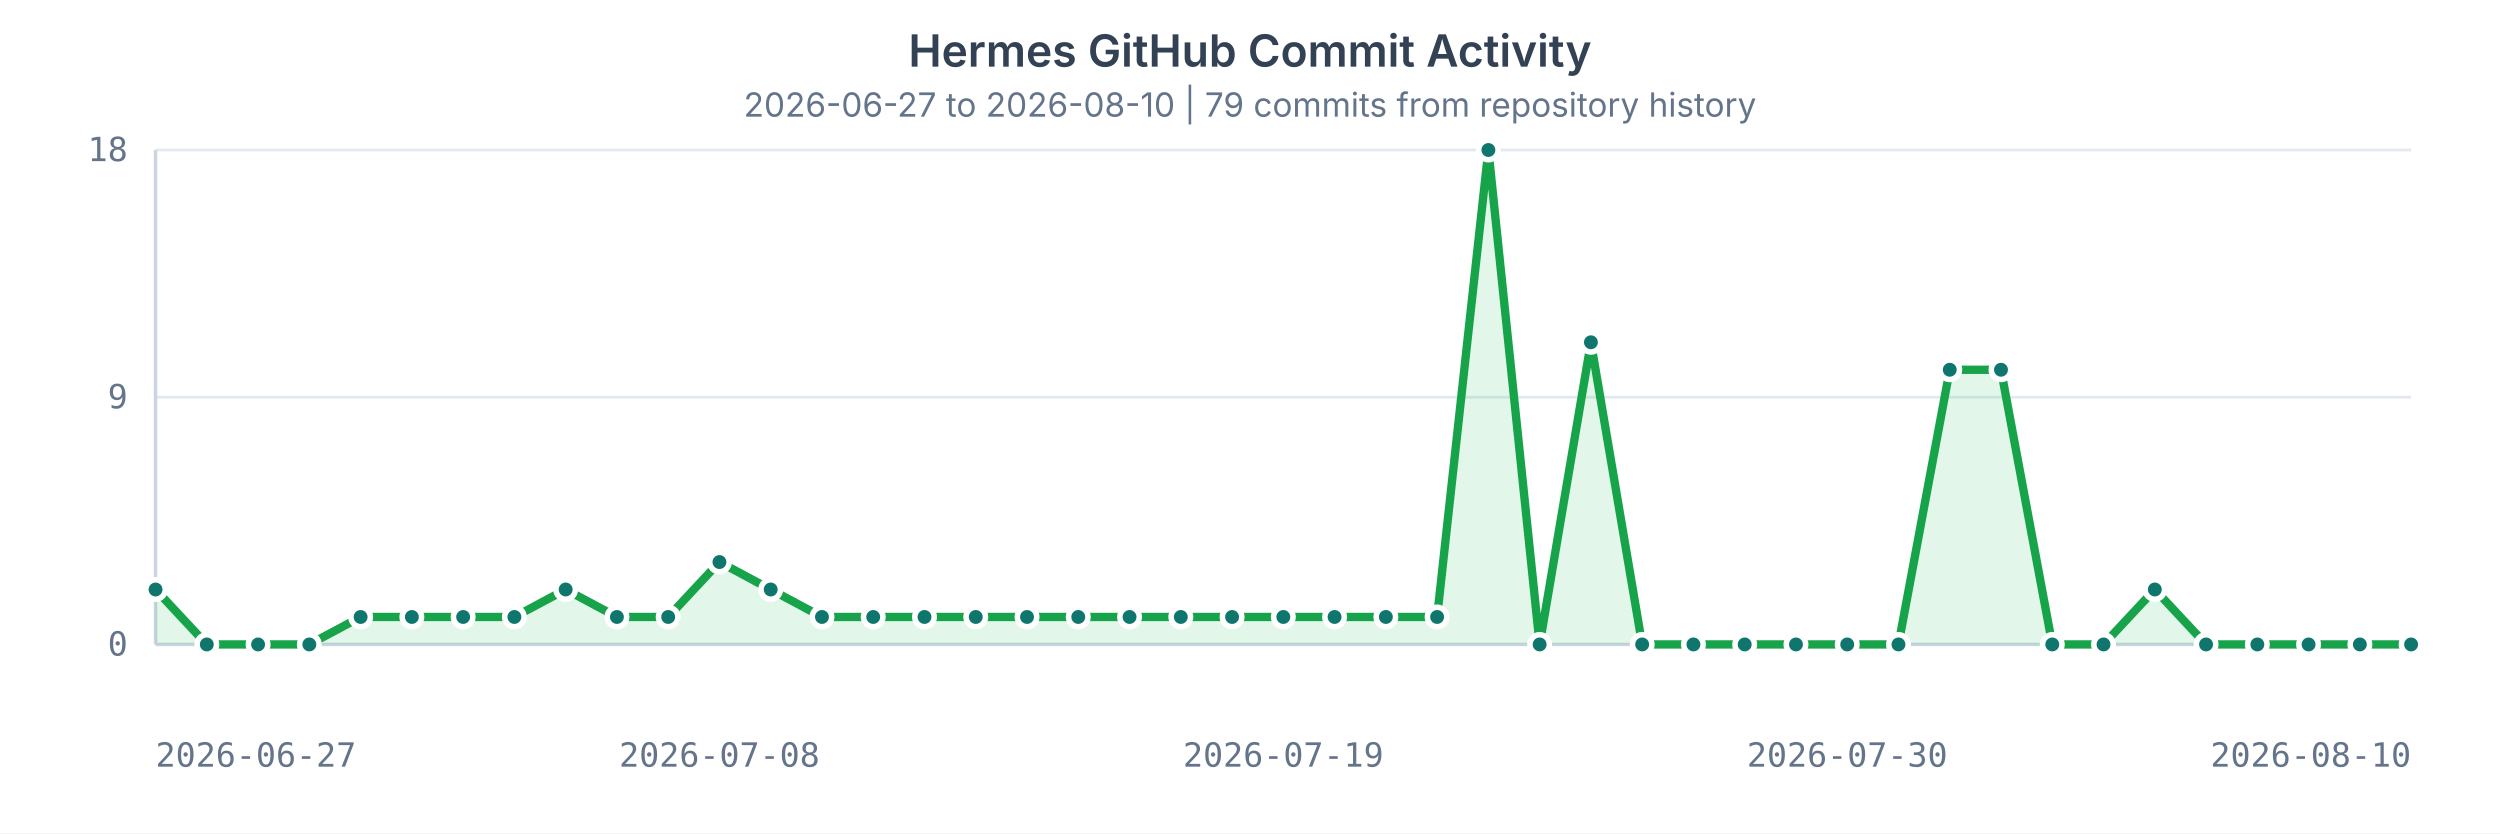
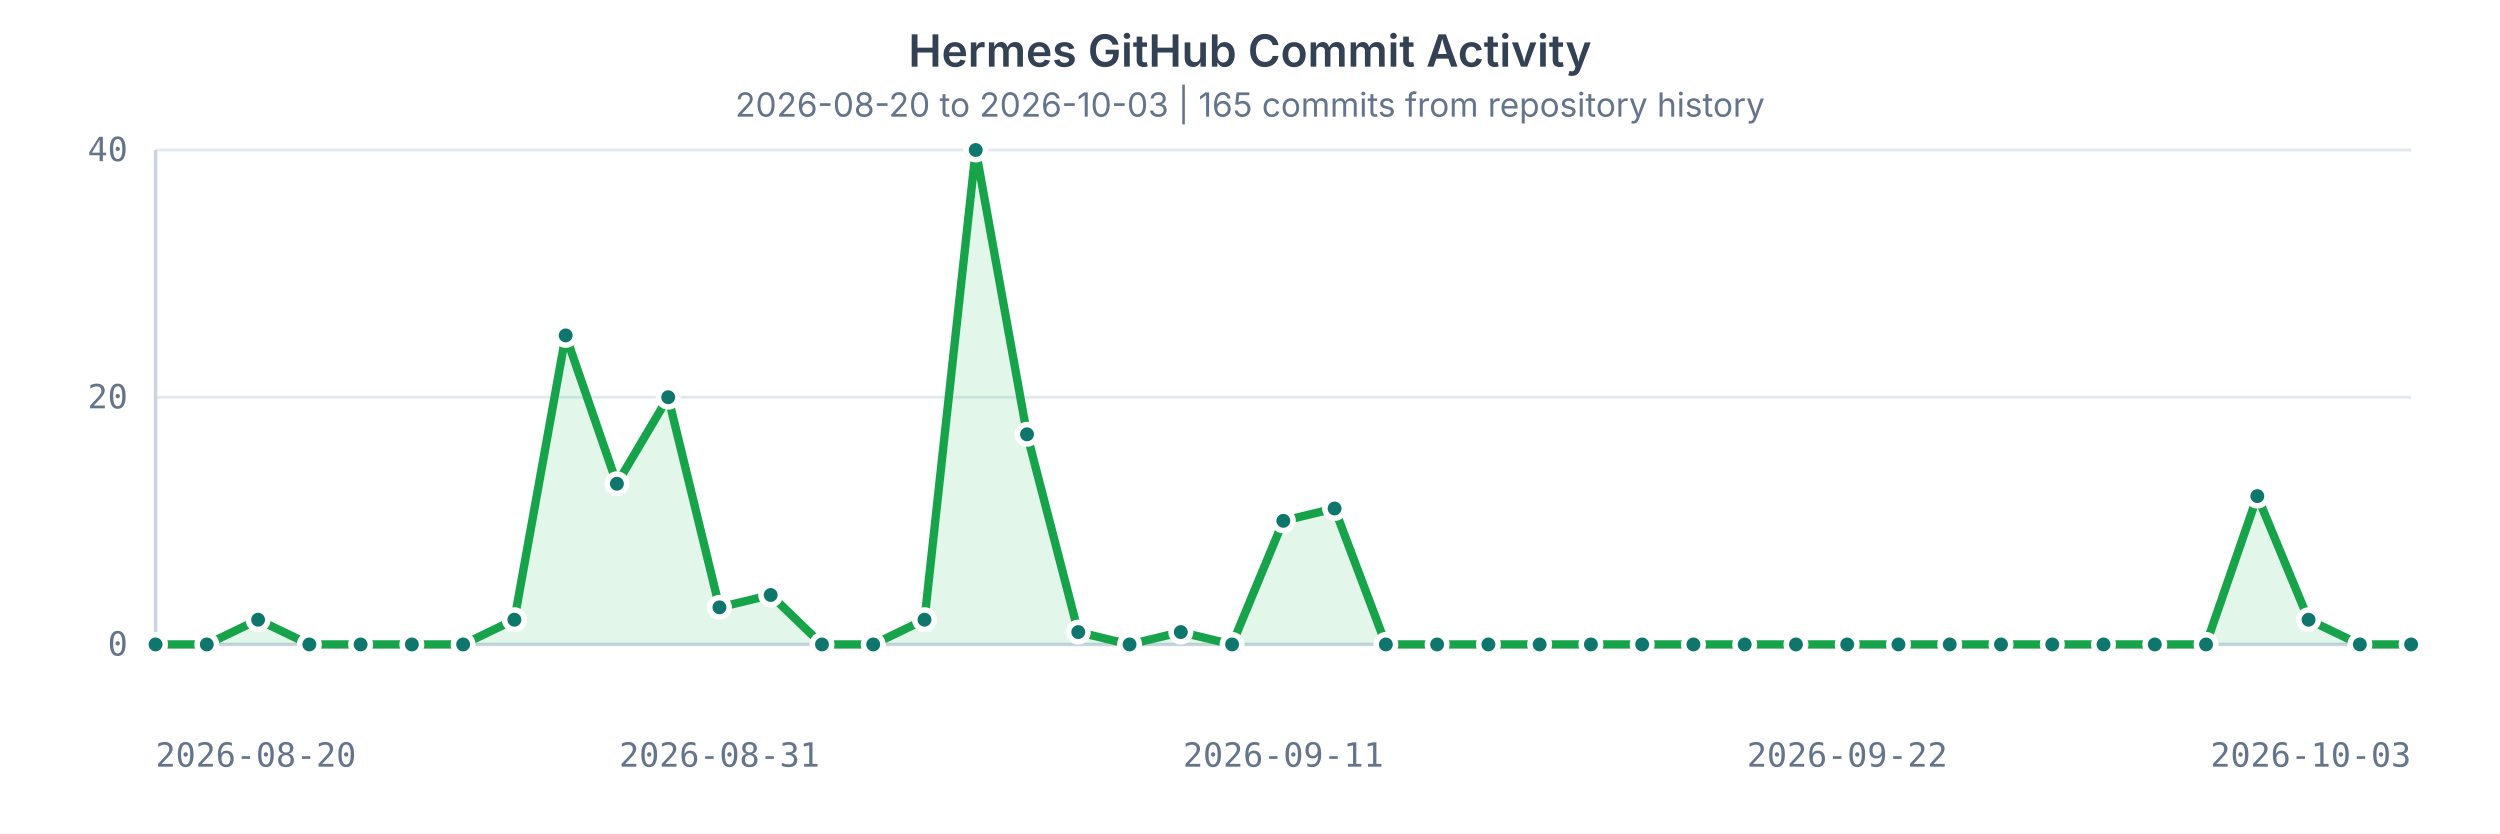
<svg xmlns="http://www.w3.org/2000/svg" width="900" height="300" viewBox="0 0 900 300" role="img" aria-labelledby="title desc">
  <style>
    text { fill: #64748b; font: 12px ui-monospace, SFMono-Regular, Menlo, Consolas, monospace; }
    .title { fill: #334155; font: 600 16px ui-sans-serif, system-ui, -apple-system, BlinkMacSystemFont, "Segoe UI", sans-serif; }
    .subtitle { fill: #64748b; font: 12px ui-sans-serif, system-ui, -apple-system, BlinkMacSystemFont, "Segoe UI", sans-serif; }
    .grid { stroke: #e2e8f0; stroke-width: 1; }
    .axis { stroke: #cbd5e1; stroke-width: 1.25; }
    .area { fill: #22c55e; opacity: 0.13; }
    .line { fill: none; stroke: #16a34a; stroke-width: 3; stroke-linecap: round; stroke-linejoin: round; }
    circle { fill: #0f766e; stroke: #ffffff; stroke-width: 2; }
  </style>
  <rect width="100%" height="100%" fill="#ffffff" />
  <text x="450" y="24" text-anchor="middle" class="title">Hermes GitHub Commit Activity</text>
-   <text x="450" y="42" text-anchor="middle" class="subtitle">2026-06-27 to 2026-08-10 | 79 commits from repository history</text>
+   <text x="450" y="42" text-anchor="middle" class="subtitle">2026-08-20 to 2026-10-03 | 165 commits from repository history</text>
  <g>
    <line x1="56" x2="868" y1="232.00" y2="232.00" class="grid" />
    <text x="46" y="236.00" text-anchor="end">0</text>
    <line x1="56" x2="868" y1="143.00" y2="143.00" class="grid" />
-     <text x="46" y="147.00" text-anchor="end">9</text>
+     <text x="46" y="147.00" text-anchor="end">20</text>
    <line x1="56" x2="868" y1="54.00" y2="54.00" class="grid" />
-     <text x="46" y="58.00" text-anchor="end">18</text>
+     <text x="46" y="58.00" text-anchor="end">40</text>
    <line x1="56" x2="56" y1="54" y2="232" class="axis" />
    <line x1="56" x2="868" y1="232" y2="232" class="axis" />
-     <path d="M 56.00 212.22 L 74.45 232.00 L 92.91 232.00 L 111.36 232.00 L 129.82 222.11 L 148.27 222.11 L 166.73 222.11 L 185.18 222.11 L 203.64 212.22 L 222.09 222.11 L 240.55 222.11 L 259.00 202.33 L 277.45 212.22 L 295.91 222.11 L 314.36 222.11 L 332.82 222.11 L 351.27 222.11 L 369.73 222.11 L 388.18 222.11 L 406.64 222.11 L 425.09 222.11 L 443.55 222.11 L 462.00 222.11 L 480.45 222.11 L 498.91 222.11 L 517.36 222.11 L 535.82 54.00 L 554.27 232.00 L 572.73 123.22 L 591.18 232.00 L 609.64 232.00 L 628.09 232.00 L 646.55 232.00 L 665.00 232.00 L 683.45 232.00 L 701.91 133.11 L 720.36 133.11 L 738.82 232.00 L 757.27 232.00 L 775.73 212.22 L 794.18 232.00 L 812.64 232.00 L 831.09 232.00 L 849.55 232.00 L 868.00 232.00 L 868 232 L 56 232 Z" class="area" />
-     <path d="M 56.00 212.22 L 74.45 232.00 L 92.91 232.00 L 111.36 232.00 L 129.82 222.11 L 148.27 222.11 L 166.73 222.11 L 185.18 222.11 L 203.64 212.22 L 222.09 222.11 L 240.55 222.11 L 259.00 202.33 L 277.45 212.22 L 295.91 222.11 L 314.36 222.11 L 332.82 222.11 L 351.27 222.11 L 369.73 222.11 L 388.18 222.11 L 406.64 222.11 L 425.09 222.11 L 443.55 222.11 L 462.00 222.11 L 480.45 222.11 L 498.91 222.11 L 517.36 222.11 L 535.82 54.00 L 554.27 232.00 L 572.73 123.22 L 591.18 232.00 L 609.64 232.00 L 628.09 232.00 L 646.55 232.00 L 665.00 232.00 L 683.45 232.00 L 701.91 133.11 L 720.36 133.11 L 738.82 232.00 L 757.27 232.00 L 775.73 212.22 L 794.18 232.00 L 812.64 232.00 L 831.09 232.00 L 849.55 232.00 L 868.00 232.00" class="line" />
-     <circle cx="56.00" cy="212.22" r="3.5" />
+     <path d="M 56.00 232.00 L 74.45 232.00 L 92.91 223.10 L 111.36 232.00 L 129.82 232.00 L 148.27 232.00 L 166.73 232.00 L 185.18 223.10 L 203.64 120.75 L 222.09 174.15 L 240.55 143.00 L 259.00 218.65 L 277.45 214.20 L 295.91 232.00 L 314.36 232.00 L 332.82 223.10 L 351.27 54.00 L 369.73 156.35 L 388.18 227.55 L 406.64 232.00 L 425.09 227.55 L 443.55 232.00 L 462.00 187.50 L 480.45 183.05 L 498.91 232.00 L 517.36 232.00 L 535.82 232.00 L 554.27 232.00 L 572.73 232.00 L 591.18 232.00 L 609.64 232.00 L 628.09 232.00 L 646.55 232.00 L 665.00 232.00 L 683.45 232.00 L 701.91 232.00 L 720.36 232.00 L 738.82 232.00 L 757.27 232.00 L 775.73 232.00 L 794.18 232.00 L 812.64 178.60 L 831.09 223.10 L 849.55 232.00 L 868.00 232.00 L 868 232 L 56 232 Z" class="area" />
+     <path d="M 56.00 232.00 L 74.45 232.00 L 92.91 223.10 L 111.36 232.00 L 129.82 232.00 L 148.27 232.00 L 166.73 232.00 L 185.18 223.10 L 203.64 120.75 L 222.09 174.15 L 240.55 143.00 L 259.00 218.65 L 277.45 214.20 L 295.91 232.00 L 314.36 232.00 L 332.82 223.10 L 351.27 54.00 L 369.73 156.35 L 388.18 227.55 L 406.64 232.00 L 425.09 227.55 L 443.55 232.00 L 462.00 187.50 L 480.45 183.05 L 498.91 232.00 L 517.36 232.00 L 535.82 232.00 L 554.27 232.00 L 572.73 232.00 L 591.18 232.00 L 609.64 232.00 L 628.09 232.00 L 646.55 232.00 L 665.00 232.00 L 683.45 232.00 L 701.91 232.00 L 720.36 232.00 L 738.82 232.00 L 757.27 232.00 L 775.73 232.00 L 794.18 232.00 L 812.64 178.60 L 831.09 223.10 L 849.55 232.00 L 868.00 232.00" class="line" />
+     <circle cx="56.00" cy="232.00" r="3.5" />
    <circle cx="74.45" cy="232.00" r="3.5" />
-     <circle cx="92.91" cy="232.00" r="3.5" />
+     <circle cx="92.91" cy="223.10" r="3.5" />
    <circle cx="111.36" cy="232.00" r="3.5" />
-     <circle cx="129.82" cy="222.11" r="3.5" />
-     <circle cx="148.27" cy="222.11" r="3.5" />
-     <circle cx="166.73" cy="222.11" r="3.5" />
-     <circle cx="185.18" cy="222.11" r="3.5" />
-     <circle cx="203.64" cy="212.22" r="3.5" />
-     <circle cx="222.09" cy="222.11" r="3.5" />
-     <circle cx="240.55" cy="222.11" r="3.5" />
-     <circle cx="259.00" cy="202.33" r="3.5" />
-     <circle cx="277.45" cy="212.22" r="3.5" />
-     <circle cx="295.91" cy="222.11" r="3.5" />
-     <circle cx="314.36" cy="222.11" r="3.5" />
-     <circle cx="332.82" cy="222.11" r="3.5" />
-     <circle cx="351.27" cy="222.11" r="3.5" />
-     <circle cx="369.73" cy="222.11" r="3.5" />
-     <circle cx="388.18" cy="222.11" r="3.5" />
-     <circle cx="406.64" cy="222.11" r="3.5" />
-     <circle cx="425.09" cy="222.11" r="3.5" />
-     <circle cx="443.55" cy="222.11" r="3.5" />
-     <circle cx="462.00" cy="222.11" r="3.5" />
-     <circle cx="480.45" cy="222.11" r="3.5" />
-     <circle cx="498.91" cy="222.11" r="3.5" />
-     <circle cx="517.36" cy="222.11" r="3.5" />
-     <circle cx="535.82" cy="54.00" r="3.5" />
+     <circle cx="129.82" cy="232.00" r="3.5" />
+     <circle cx="148.27" cy="232.00" r="3.5" />
+     <circle cx="166.73" cy="232.00" r="3.5" />
+     <circle cx="185.18" cy="223.10" r="3.5" />
+     <circle cx="203.64" cy="120.75" r="3.5" />
+     <circle cx="222.09" cy="174.15" r="3.5" />
+     <circle cx="240.55" cy="143.00" r="3.5" />
+     <circle cx="259.00" cy="218.65" r="3.5" />
+     <circle cx="277.45" cy="214.20" r="3.5" />
+     <circle cx="295.91" cy="232.00" r="3.5" />
+     <circle cx="314.36" cy="232.00" r="3.5" />
+     <circle cx="332.82" cy="223.10" r="3.5" />
+     <circle cx="351.27" cy="54.00" r="3.5" />
+     <circle cx="369.73" cy="156.35" r="3.5" />
+     <circle cx="388.18" cy="227.55" r="3.5" />
+     <circle cx="406.64" cy="232.00" r="3.5" />
+     <circle cx="425.09" cy="227.55" r="3.5" />
+     <circle cx="443.55" cy="232.00" r="3.5" />
+     <circle cx="462.00" cy="187.50" r="3.5" />
+     <circle cx="480.45" cy="183.05" r="3.5" />
+     <circle cx="498.91" cy="232.00" r="3.5" />
+     <circle cx="517.36" cy="232.00" r="3.5" />
+     <circle cx="535.82" cy="232.00" r="3.5" />
    <circle cx="554.27" cy="232.00" r="3.5" />
-     <circle cx="572.73" cy="123.22" r="3.5" />
+     <circle cx="572.73" cy="232.00" r="3.5" />
    <circle cx="591.18" cy="232.00" r="3.5" />
    <circle cx="609.64" cy="232.00" r="3.5" />
    <circle cx="628.09" cy="232.00" r="3.5" />
    <circle cx="646.55" cy="232.00" r="3.5" />
    <circle cx="665.00" cy="232.00" r="3.5" />
    <circle cx="683.45" cy="232.00" r="3.5" />
-     <circle cx="701.91" cy="133.11" r="3.5" />
-     <circle cx="720.36" cy="133.11" r="3.5" />
+     <circle cx="701.91" cy="232.00" r="3.5" />
+     <circle cx="720.36" cy="232.00" r="3.5" />
    <circle cx="738.82" cy="232.00" r="3.5" />
    <circle cx="757.27" cy="232.00" r="3.5" />
-     <circle cx="775.73" cy="212.22" r="3.5" />
+     <circle cx="775.73" cy="232.00" r="3.5" />
    <circle cx="794.18" cy="232.00" r="3.5" />
-     <circle cx="812.64" cy="232.00" r="3.5" />
-     <circle cx="831.09" cy="232.00" r="3.5" />
+     <circle cx="812.64" cy="178.60" r="3.5" />
+     <circle cx="831.09" cy="223.10" r="3.5" />
    <circle cx="849.55" cy="232.00" r="3.5" />
    <circle cx="868.00" cy="232.00" r="3.5" />
-     <text x="56.00" y="276" text-anchor="start">2026-06-27</text>
-     <text x="259.00" y="276" text-anchor="middle">2026-07-08</text>
-     <text x="462.00" y="276" text-anchor="middle">2026-07-19</text>
-     <text x="665.00" y="276" text-anchor="middle">2026-07-30</text>
-     <text x="868.00" y="276" text-anchor="end">2026-08-10</text>
+     <text x="56.00" y="276" text-anchor="start">2026-08-20</text>
+     <text x="259.00" y="276" text-anchor="middle">2026-08-31</text>
+     <text x="462.00" y="276" text-anchor="middle">2026-09-11</text>
+     <text x="665.00" y="276" text-anchor="middle">2026-09-22</text>
+     <text x="868.00" y="276" text-anchor="end">2026-10-03</text>
  </g>
</svg>
